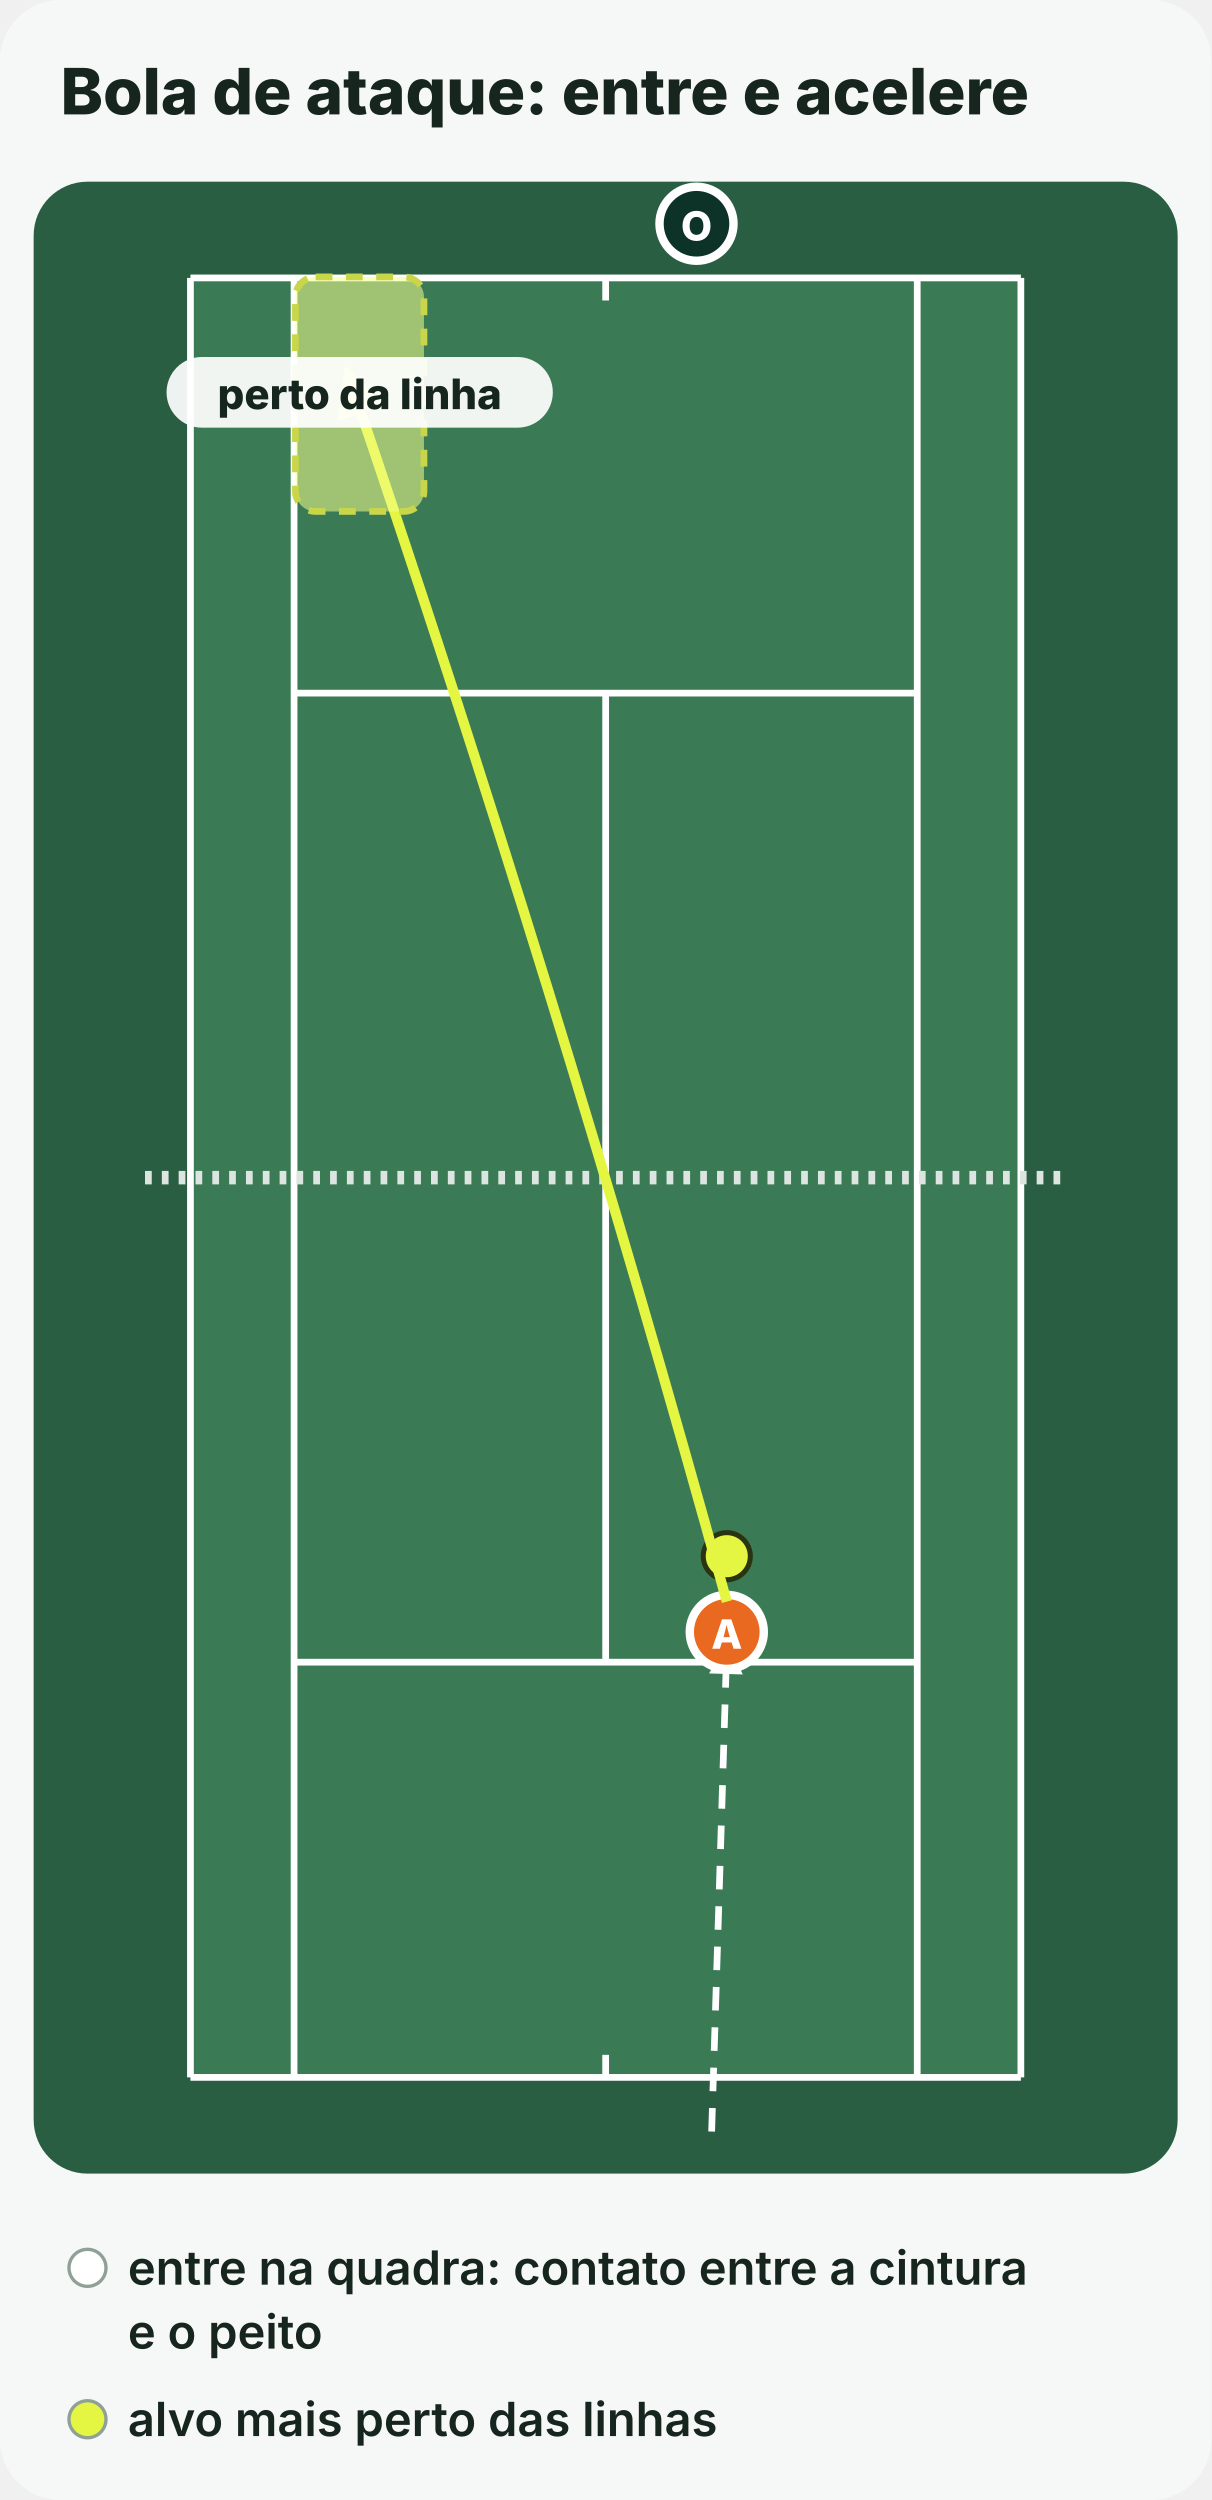
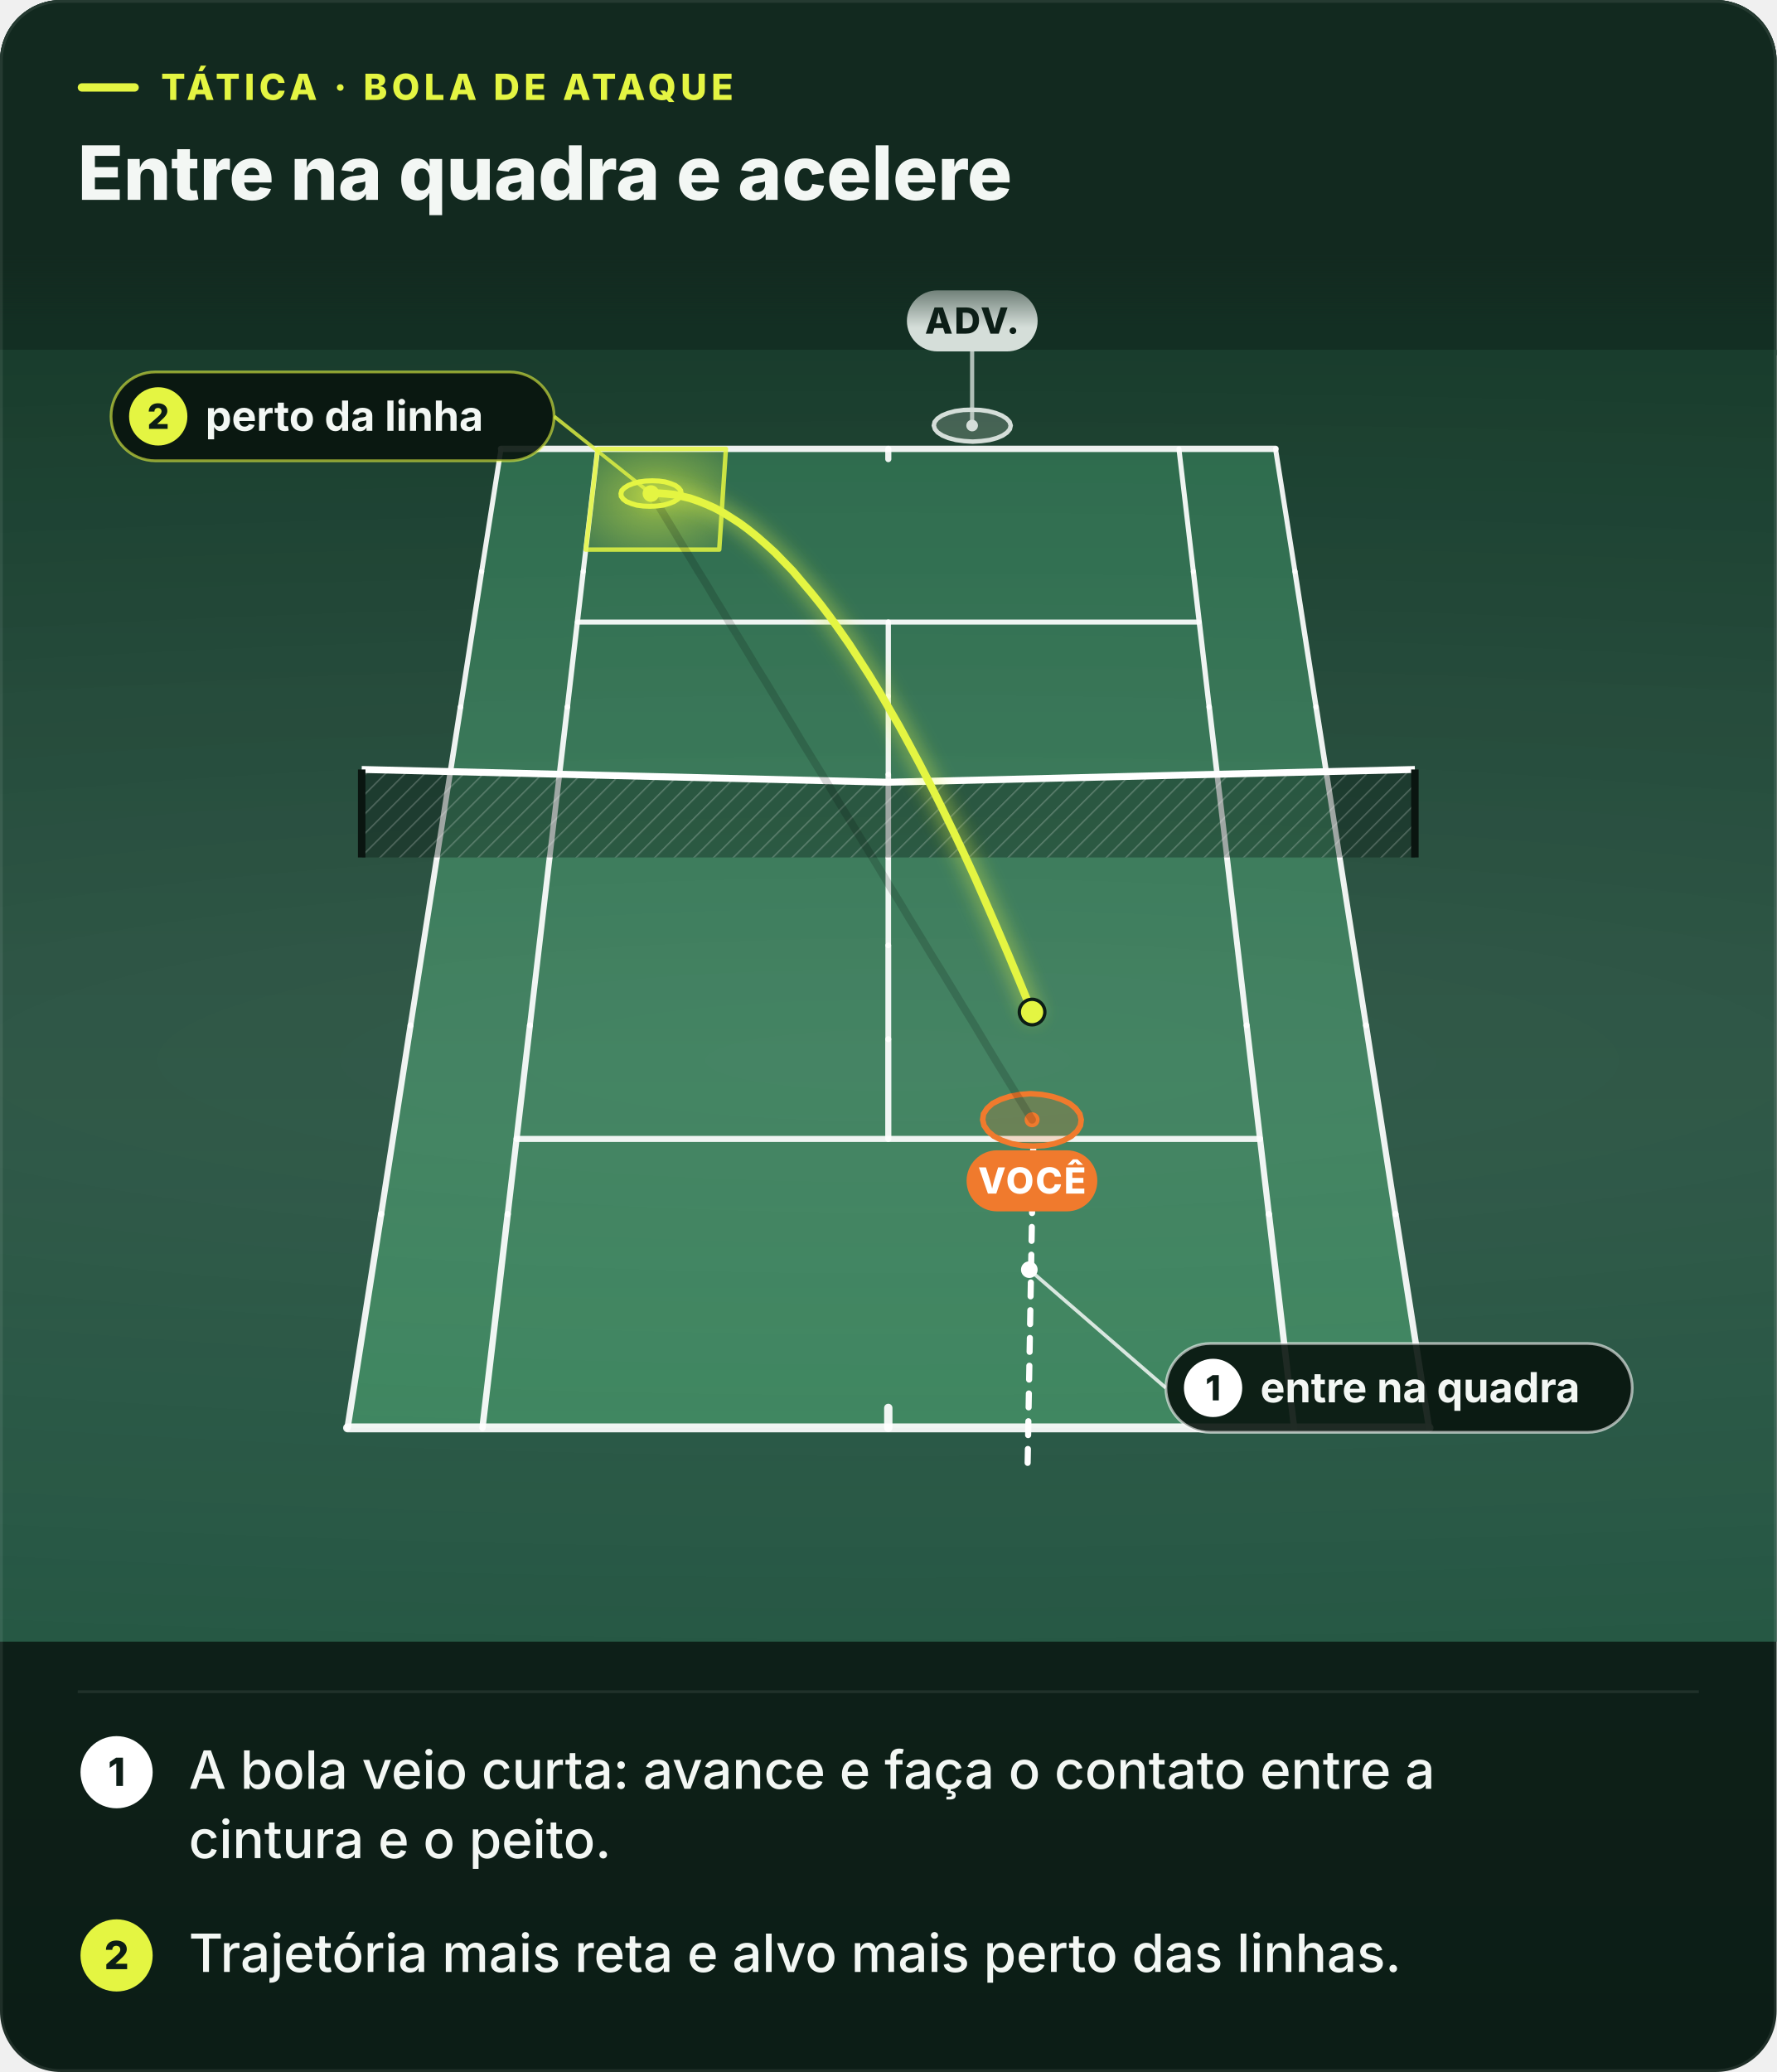
- <svg xmlns="http://www.w3.org/2000/svg" viewBox="0 0 360 743" width="360" height="743" role="img" aria-label="Bola de ataque: entre e acelere" font-family="Inter, system-ui, -apple-system, Segoe UI, sans-serif">
+ <svg xmlns="http://www.w3.org/2000/svg" viewBox="0 0 640 746.442" width="640" height="746.442" role="img" aria-label="Entre na quadra e acelere" font-family="Inter, -apple-system, BlinkMacSystemFont, Segoe UI, Roboto, system-ui, sans-serif">
  <defs>
-     <marker id="seta" viewBox="0 0 10 10" refX="8" refY="5" markerWidth="5" markerHeight="5" orient="auto-start-reverse">
-       <path d="M0 0L10 5L0 10z" fill="context-stroke" />
-     </marker>
+     <linearGradient id="gFundo" x1="0" y1="0" x2="0" y2="1">
+       <stop offset="0" stop-color="#12291F" />
+       <stop offset="1" stop-color="#0C1D16" />
+     </linearGradient>
+     <clipPath id="cCartao">
+       <rect width="640" height="746.442" rx="22" />
+     </clipPath>
+     <filter id="fBrilho" x="-50%" y="-50%" width="200%" height="200%">
+       <feGaussianBlur stdDeviation="3" />
+     </filter>
+     <linearGradient id="gSombraTopo" x1="0" y1="0" x2="0" y2="1">
+       <stop offset="0" stop-color="#12291F" />
+       <stop offset="1" stop-color="#12291F" stop-opacity="0" />
+     </linearGradient>
  </defs>
-   <rect width="360" height="743" rx="18" fill="#F6F8F7" />
-   <text x="18" y="34" font-size="19" font-weight="800" fill="#17251F">Bola de ataque: entre e acelere</text>
-   <rect x="10" y="54" width="340" height="592" rx="16" fill="#2A5E43" />
-   <rect x="56.6" y="82.6" width="246.8" height="534.8" fill="#3A7B56" />
-   <line x1="56.6" y1="617.4" x2="303.4" y2="617.4" stroke="#fff" stroke-width="2" />
-   <line x1="56.6" y1="82.6" x2="303.4" y2="82.6" stroke="#fff" stroke-width="2" />
-   <line x1="56.6" y1="617.4" x2="56.6" y2="82.6" stroke="#fff" stroke-width="2" />
-   <line x1="303.4" y1="617.4" x2="303.4" y2="82.6" stroke="#fff" stroke-width="2" />
-   <line x1="87.4" y1="617.4" x2="87.4" y2="82.6" stroke="#fff" stroke-width="2" />
-   <line x1="272.6" y1="617.4" x2="272.6" y2="82.6" stroke="#fff" stroke-width="2" />
-   <line x1="87.4" y1="494" x2="272.6" y2="494" stroke="#fff" stroke-width="2" />
-   <line x1="87.4" y1="206" x2="272.6" y2="206" stroke="#fff" stroke-width="2" />
-   <line x1="180" y1="494" x2="180" y2="206" stroke="#fff" stroke-width="2" />
-   <line x1="180" y1="617.4" x2="180" y2="610.7" stroke="#fff" stroke-width="2" />
-   <line x1="180" y1="82.6" x2="180" y2="89.3" stroke="#fff" stroke-width="2" />
-   <line x1="43.1" y1="350" x2="316.9" y2="350" stroke="#DDE5E0" stroke-width="4" stroke-dasharray="2 3" />
-   <circle cx="216" cy="462.5" r="7" fill="#E4F542" stroke="#2A3410" stroke-width="1.5" />
-   <path d="M211.5 633.5 Q213.8 561.5 216 489.5" fill="none" stroke="#fff" stroke-width="2" stroke-dasharray="7 5" marker-end="url(#seta)" />
-   <circle cx="216" cy="485" r="11" fill="#E8691F" stroke="#fff" stroke-width="2.5" />
-   <text x="216" y="490" font-size="12" font-weight="800" fill="#fff" text-anchor="middle">A</text>
-   <path d="M216 476 Q165.8 293.8 103.5 111.5" fill="none" stroke="#E4F542" stroke-width="3" marker-end="url(#seta)" />
-   <rect x="87.8" y="82.3" width="38.2" height="69.7" rx="6" fill="rgba(244,255,138,.55)" stroke="#C9D64A" stroke-width="2" stroke-dasharray="5 4" />
-   <rect x="49.5" y="106.1" width="114.8" height="21" rx="10.5" fill="rgba(255,255,255,.92)" />
-   <text x="106.9" y="121.6" font-size="12.5" font-weight="800" fill="#17251F" text-anchor="middle">perto da linha</text>
-   <circle cx="207" cy="66.5" r="11" fill="#0D3328" stroke="#fff" stroke-width="2.5" />
-   <text x="207" y="71.5" font-size="12" font-weight="800" fill="#fff" text-anchor="middle">O</text>
-   <circle cx="26" cy="674" r="5.5" fill="#fff" stroke="#8FA097" stroke-width="1" />
-   <text x="38" y="679" font-size="14" font-weight="600" fill="#17251F">entre na quadra: contato entre a cintura</text>
-   <text x="38" y="698" font-size="14" font-weight="600" fill="#17251F">e o peito</text>
-   <circle cx="26" cy="719" r="5.5" fill="#E4F542" stroke="#8FA097" stroke-width="1" />
-   <text x="38" y="724" font-size="14" font-weight="600" fill="#17251F">alvo mais perto das linhas</text>
+   <g clip-path="url(#cCartao)">
+     <rect width="640" height="746.442" fill="url(#gFundo)" />
+     <defs>
+       <linearGradient id="gFora" x1="0" y1="0" x2="0" y2="1">
+         <stop offset="0" stop-color="#173B2B" />
+         <stop offset="1" stop-color="#215440" />
+       </linearGradient>
+       <linearGradient id="gQuadra" x1="0" y1="0" x2="0" y2="1">
+         <stop offset="0" stop-color="#2A684A" />
+         <stop offset="1" stop-color="#358058" />
+       </linearGradient>
+       <radialGradient id="gLuz" cx=".5" cy=".55" r=".6">
+         <stop offset="0" stop-color="#fff" stop-opacity=".10" />
+         <stop offset="1" stop-color="#fff" stop-opacity="0" />
+       </radialGradient>
+       <pattern id="pRede" width="5" height="5" patternUnits="userSpaceOnUse" patternTransform="rotate(45)">
+         <line x1="0" y1="0" x2="0" y2="5" stroke="#fff" stroke-opacity=".22" stroke-width="1" />
+       </pattern>
+     </defs>
+     <rect width="640" height="128" fill="#132F23" />
+     <polygon points="-1018.4,591.4 1658.4,591.4 1186.5,126 -546.5,126" fill="url(#gFora)" />
+     <polygon points="125.2,514.4 514.8,514.4 459.5,161.7 180.5,161.7" fill="url(#gQuadra)" />
+     <polygon points="-1018.4,591.4 1658.4,591.4 1186.5,126 -546.5,126" fill="url(#gLuz)" />
+     <line x1="125.2" y1="514.4" x2="514.8" y2="514.4" stroke="rgba(255,255,255,.92)" stroke-width="3.2" stroke-linecap="round" />
+     <line x1="180.5" y1="161.7" x2="459.5" y2="161.7" stroke="rgba(255,255,255,.92)" stroke-width="2.3" stroke-linecap="round" />
+     <line x1="125.2" y1="514.4" x2="137.3" y2="437.4" stroke="rgba(255,255,255,.92)" stroke-width="2.3" stroke-linecap="round" />
+     <line x1="137.3" y1="437.4" x2="147.9" y2="369.4" stroke="rgba(255,255,255,.92)" stroke-width="2.2" stroke-linecap="round" />
+     <line x1="147.9" y1="369.4" x2="157.4" y2="308.9" stroke="rgba(255,255,255,.92)" stroke-width="2.1" stroke-linecap="round" />
+     <line x1="157.4" y1="308.9" x2="165.9" y2="254.7" stroke="rgba(255,255,255,.92)" stroke-width="2" stroke-linecap="round" />
+     <line x1="165.9" y1="254.7" x2="173.5" y2="205.9" stroke="rgba(255,255,255,.92)" stroke-width="1.9" stroke-linecap="round" />
+     <line x1="173.5" y1="205.9" x2="180.5" y2="161.7" stroke="rgba(255,255,255,.92)" stroke-width="1.8" stroke-linecap="round" />
+     <line x1="514.8" y1="514.4" x2="502.7" y2="437.4" stroke="rgba(255,255,255,.92)" stroke-width="2.3" stroke-linecap="round" />
+     <line x1="502.7" y1="437.4" x2="492.1" y2="369.4" stroke="rgba(255,255,255,.92)" stroke-width="2.2" stroke-linecap="round" />
+     <line x1="492.1" y1="369.4" x2="482.6" y2="308.9" stroke="rgba(255,255,255,.92)" stroke-width="2.1" stroke-linecap="round" />
+     <line x1="482.6" y1="308.9" x2="474.1" y2="254.7" stroke="rgba(255,255,255,.92)" stroke-width="2" stroke-linecap="round" />
+     <line x1="474.1" y1="254.7" x2="466.5" y2="205.9" stroke="rgba(255,255,255,.92)" stroke-width="1.9" stroke-linecap="round" />
+     <line x1="466.5" y1="205.9" x2="459.5" y2="161.7" stroke="rgba(255,255,255,.92)" stroke-width="1.8" stroke-linecap="round" />
+     <line x1="173.8" y1="514.4" x2="182.9" y2="437.4" stroke="rgba(255,255,255,.92)" stroke-width="2.3" stroke-linecap="round" />
+     <line x1="182.9" y1="437.4" x2="190.9" y2="369.4" stroke="rgba(255,255,255,.92)" stroke-width="2.2" stroke-linecap="round" />
+     <line x1="190.9" y1="369.4" x2="198" y2="308.9" stroke="rgba(255,255,255,.92)" stroke-width="2.1" stroke-linecap="round" />
+     <line x1="198" y1="308.9" x2="204.4" y2="254.7" stroke="rgba(255,255,255,.92)" stroke-width="2" stroke-linecap="round" />
+     <line x1="204.4" y1="254.7" x2="210.1" y2="205.9" stroke="rgba(255,255,255,.92)" stroke-width="1.9" stroke-linecap="round" />
+     <line x1="210.1" y1="205.9" x2="215.3" y2="161.7" stroke="rgba(255,255,255,.92)" stroke-width="1.8" stroke-linecap="round" />
+     <line x1="466.2" y1="514.4" x2="457.1" y2="437.4" stroke="rgba(255,255,255,.92)" stroke-width="2.3" stroke-linecap="round" />
+     <line x1="457.1" y1="437.4" x2="449.1" y2="369.4" stroke="rgba(255,255,255,.92)" stroke-width="2.2" stroke-linecap="round" />
+     <line x1="449.1" y1="369.4" x2="442" y2="308.9" stroke="rgba(255,255,255,.92)" stroke-width="2.1" stroke-linecap="round" />
+     <line x1="442" y1="308.9" x2="435.6" y2="254.7" stroke="rgba(255,255,255,.92)" stroke-width="2" stroke-linecap="round" />
+     <line x1="435.6" y1="254.7" x2="429.9" y2="205.9" stroke="rgba(255,255,255,.92)" stroke-width="1.9" stroke-linecap="round" />
+     <line x1="429.9" y1="205.9" x2="424.7" y2="161.7" stroke="rgba(255,255,255,.92)" stroke-width="1.8" stroke-linecap="round" />
+     <line x1="186.1" y1="410.3" x2="453.9" y2="410.3" stroke="rgba(255,255,255,.92)" stroke-width="2.2" stroke-linecap="round" />
+     <line x1="208" y1="224.1" x2="432" y2="224.1" stroke="rgba(255,255,255,.92)" stroke-width="1.8" stroke-linecap="round" />
+     <line x1="320" y1="410.3" x2="320" y2="374.4" stroke="rgba(255,255,255,.92)" stroke-width="2.2" stroke-linecap="round" />
+     <line x1="320" y1="374.4" x2="320" y2="340.6" stroke="rgba(255,255,255,.92)" stroke-width="2.1" stroke-linecap="round" />
+     <line x1="320" y1="340.6" x2="320" y2="308.9" stroke="rgba(255,255,255,.92)" stroke-width="2" stroke-linecap="round" />
+     <line x1="320" y1="308.9" x2="320" y2="279" stroke="rgba(255,255,255,.92)" stroke-width="2" stroke-linecap="round" />
+     <line x1="320" y1="279" x2="320" y2="250.8" stroke="rgba(255,255,255,.92)" stroke-width="1.9" stroke-linecap="round" />
+     <line x1="320" y1="250.8" x2="320" y2="224.1" stroke="rgba(255,255,255,.92)" stroke-width="1.9" stroke-linecap="round" />
+     <line x1="320" y1="514.4" x2="320" y2="507.2" stroke="rgba(255,255,255,.92)" stroke-width="3" stroke-linecap="round" />
+     <line x1="320" y1="161.7" x2="320" y2="165.4" stroke="rgba(255,255,255,.92)" stroke-width="2.2" stroke-linecap="round" />
+     <polygon points="130.3,308.9 509.7,308.9 509.7,277.2 320,281.8 130.3,277.2" fill="rgba(10,25,18,.35)" />
+     <polygon points="130.3,308.9 509.7,308.9 509.7,277.2 320,281.8 130.3,277.2" fill="url(#pRede)" />
+     <polyline points="130.3,277.2 320,281.8 509.7,277.2" fill="none" stroke="#fff" stroke-width="2.5" stroke-linejoin="round" />
+     <line x1="130.3" y1="308.9" x2="130.3" y2="277.2" stroke="#0A1510" stroke-width="2.7" />
+     <line x1="509.7" y1="308.9" x2="509.7" y2="277.2" stroke="#0A1510" stroke-width="2.7" />
+     <line x1="370.2" y1="527" x2="372.2" y2="413.8" stroke="#fff" stroke-width="2.2" stroke-dasharray="5 5" stroke-linecap="round" />
+     <polygon points="372.2,413.8 376,422 368.2,421.8" fill="#fff" />
+     <defs>
+       <radialGradient id="gZ1" cx=".5" cy=".5" r=".7">
+         <stop offset="0" stop-color="#E4F542" stop-opacity=".55" />
+         <stop offset="1" stop-color="#E4F542" stop-opacity=".10" />
+       </radialGradient>
+     </defs>
+     <polygon points="211,198 259.1,198 261.5,161.7 215.3,161.7" fill="url(#gZ1)" stroke="#E4F542" stroke-opacity=".85" stroke-width="1.6" stroke-linejoin="round" />
+     <polygon points="389.5,403.4 389,401.3 387.5,399.3 385.3,397.5 382.4,396.1 379,395 375.3,394.3 371.3,394 367.4,394.3 363.7,395 360.4,396.1 357.6,397.5 355.6,399.3 354.3,401.3 354,403.4 354.5,405.5 355.9,407.5 358,409.3 360.9,410.8 364.4,412 368.2,412.7 372.2,412.9 376.2,412.7 379.9,412 383.3,410.8 386,409.3 388,407.5 389.2,405.5" fill="#F07A2D" fill-opacity=".22" stroke="#F07A2D" stroke-width="2" />
+     <circle cx="371.8" cy="403.4" r="2.7" fill="#F07A2D" />
+     <rect x="348.2" y="414.4" width="47.1" height="22" rx="11" fill="#F07A2D" />
+     <text x="371.8" y="430" font-size="13" font-weight="800" fill="#fff" letter-spacing="0.6" text-anchor="middle">VOCÊ</text>
+     <path d="M371.8 403.4 L367.5 396.4 L363.3 389.5 L359.1 382.7 L355 375.9 L351 369.2 L347 362.7 L343 356.1 L339.1 349.7 L335.2 343.4 L331.4 337.1 L327.6 330.9 L323.9 324.7 L320.2 318.7 L316.6 312.7 L313 306.8 L309.4 300.9 L305.9 295.1 L302.4 289.4 L299 283.7 L295.6 278.1 L292.2 272.6 L288.8 267.1 L285.6 261.7 L282.3 256.3 L279.1 251 L275.9 245.7 L272.7 240.6 L269.6 235.4 L266.5 230.3 L263.4 225.3 L260.4 220.3 L257.4 215.4 L254.5 210.5 L251.5 205.7 L248.6 200.9 L245.7 196.2 L242.9 191.5 L240.1 186.9 L237.3 182.3 L234.5 177.8" fill="none" stroke="#000" stroke-opacity=".16" stroke-width="2.8" stroke-linecap="round" />
+     <path d="M371.8 364.6 L367.5 354.1 L363.3 344 L359.1 334.2 L355 324.8 L351 315.7 L347 307 L343 298.6 L339.1 290.6 L335.2 282.8 L331.4 275.4 L327.6 268.3 L323.9 261.5 L320.2 255.1 L316.6 248.9 L313 243 L309.4 237.4 L305.9 232 L302.4 227 L299 222.2 L295.6 217.7 L292.2 213.5 L288.8 209.5 L285.6 205.7 L282.3 202.3 L279.1 199 L275.9 196.1 L272.7 193.3 L269.6 190.8 L266.5 188.5 L263.4 186.5 L260.4 184.6 L257.4 183 L254.5 181.7 L251.5 180.5 L248.6 179.5 L245.7 178.8 L242.9 178.2 L240.1 177.9 L237.3 177.7 L234.5 177.8" fill="none" stroke="#E4F542" stroke-opacity=".35" stroke-width="7.2" stroke-linecap="round" filter="url(#fBrilho)" />
+     <path d="M371.8 364.6 L367.5 354.1 L363.3 344 L359.1 334.2 L355 324.8 L351 315.7 L347 307 L343 298.6 L339.1 290.6 L335.2 282.8 L331.4 275.4 L327.6 268.3 L323.9 261.5 L320.2 255.1 L316.6 248.9 L313 243 L309.4 237.4 L305.9 232 L302.4 227 L299 222.2 L295.6 217.7 L292.2 213.5 L288.8 209.5 L285.6 205.7 L282.3 202.3 L279.1 199 L275.9 196.1 L272.7 193.3 L269.6 190.8 L266.5 188.5 L263.4 186.5 L260.4 184.6 L257.4 183 L254.5 181.7 L251.5 180.5 L248.6 179.5 L245.7 178.8 L242.9 178.2 L240.1 177.9 L237.3 177.7 L234.5 177.8" fill="none" stroke="#E4F542" stroke-width="2.8" stroke-linecap="round" />
+     <circle cx="371.8" cy="364.6" r="4.6" fill="#E4F542" stroke="#0C1D16" stroke-width="1.2" />
+     <polygon points="245.4,177.8 245.2,176.7 244.5,175.8 243.3,174.9 241.6,174.2 239.6,173.6 237.4,173.3 235,173.2 232.6,173.3 230.2,173.6 228.1,174.2 226.3,174.9 224.9,175.8 224,176.7 223.7,177.8 223.8,178.8 224.5,179.8 225.7,180.7 227.4,181.4 229.4,182 231.7,182.3 234.1,182.4 236.5,182.3 238.9,182 241,181.4 242.8,180.7 244.2,179.8 245.1,178.8" fill="#E4F542" fill-opacity=".25" stroke="#E4F542" stroke-width="1.8" />
+     <circle cx="234.5" cy="177.8" r="2.6" fill="#E4F542" />
+     <polygon points="364.1,153.3 363.7,152 362.6,150.8 360.9,149.7 358.7,148.8 356,148.1 353.1,147.7 350,147.6 347,147.7 344.1,148.1 341.5,148.8 339.3,149.7 337.7,150.8 336.7,152 336.4,153.3 336.8,154.6 337.8,155.8 339.5,156.9 341.7,157.8 344.4,158.5 347.3,158.9 350.4,159.1 353.5,158.9 356.5,158.5 359.1,157.8 361.2,156.9 362.8,155.8 363.8,154.6" fill="#D5DED9" fill-opacity=".22" stroke="#D5DED9" stroke-width="1.6" />
+     <circle cx="350.2" cy="153.3" r="2.1" fill="#D5DED9" />
+     <line x1="350.2" y1="153.3" x2="350.2" y2="125.6" stroke="#D5DED9" stroke-opacity=".8" stroke-width="1.5" />
+     <rect x="326.7" y="104.6" width="47.1" height="22" rx="11" fill="#D5DED9" />
+     <text x="350.2" y="120.2" font-size="13" font-weight="800" fill="#0C1D16" letter-spacing="0.6" text-anchor="middle">ADV.</text>
+     <line x1="370.8" y1="457.4" x2="420" y2="500" stroke="#fff" stroke-opacity=".8" stroke-width="1.3" />
+     <circle cx="370.8" cy="457.4" r="3" fill="#fff" />
+     <rect x="420" y="484" width="168" height="32" rx="16" fill="rgba(8,20,14,.9)" stroke="#fff" stroke-opacity=".6" />
+     <circle cx="437" cy="500" r="10.5" fill="#fff" />
+     <text x="437" y="504.5" font-size="12.5" font-weight="800" fill="#0C1D16" text-anchor="middle">1</text>
+     <text x="454" y="505.2" font-size="15" font-weight="700" fill="#F3F7F4">entre na quadra</text>
+     <line x1="234.5" y1="177.8" x2="199.6" y2="150" stroke="#E4F542" stroke-opacity=".8" stroke-width="1.3" />
+     <circle cx="234.5" cy="177.8" r="3" fill="#E4F542" />
+     <rect x="40" y="134" width="159.6" height="32" rx="16" fill="rgba(8,20,14,.9)" stroke="#E4F542" stroke-opacity=".6" />
+     <circle cx="57" cy="150" r="10.5" fill="#E4F542" />
+     <text x="57" y="154.5" font-size="12.5" font-weight="800" fill="#0C1D16" text-anchor="middle">2</text>
+     <text x="74" y="155.2" font-size="15" font-weight="700" fill="#F3F7F4">perto da linha</text>
+     <rect width="640" height="92" fill="#12291F" />
+     <rect y="92" width="640" height="26" fill="url(#gSombraTopo)" />
+     <rect x="28" y="30" width="22" height="3" rx="1.5" fill="#E4F542" />
+     <text x="58" y="36" font-size="13" font-weight="800" fill="#E4F542" letter-spacing="1.6">TÁTICA · BOLA DE ATAQUE</text>
+     <text x="28" y="72" font-size="27" font-weight="800" fill="#F3F7F4">Entre na quadra e acelere</text>
+     <line x1="28" y1="609.442" x2="612" y2="609.442" stroke="rgba(255,255,255,.08)" />
+     <circle cx="42" cy="638.442" r="13" fill="#fff" />
+     <text x="42" y="643.4" font-size="14" font-weight="800" fill="#0C1D16" text-anchor="middle">1</text>
+     <text x="68" y="644.4" font-size="19" font-weight="500" fill="#F3F7F4">A bola veio curta: avance e faça o contato entre a</text>
+     <text x="68" y="669.4" font-size="19" font-weight="500" fill="#F3F7F4">cintura e o peito.</text>
+     <circle cx="42" cy="704.442" r="13" fill="#E4F542" />
+     <text x="42" y="709.4" font-size="14" font-weight="800" fill="#0C1D16" text-anchor="middle">2</text>
+     <text x="68" y="710.4" font-size="19" font-weight="500" fill="#F3F7F4">Trajetória mais reta e alvo mais perto das linhas.</text>
+   </g>
+   <rect x=".5" y=".5" width="639" height="745.442" rx="21.5" fill="none" stroke="rgba(255,255,255,.08)" />
</svg>
